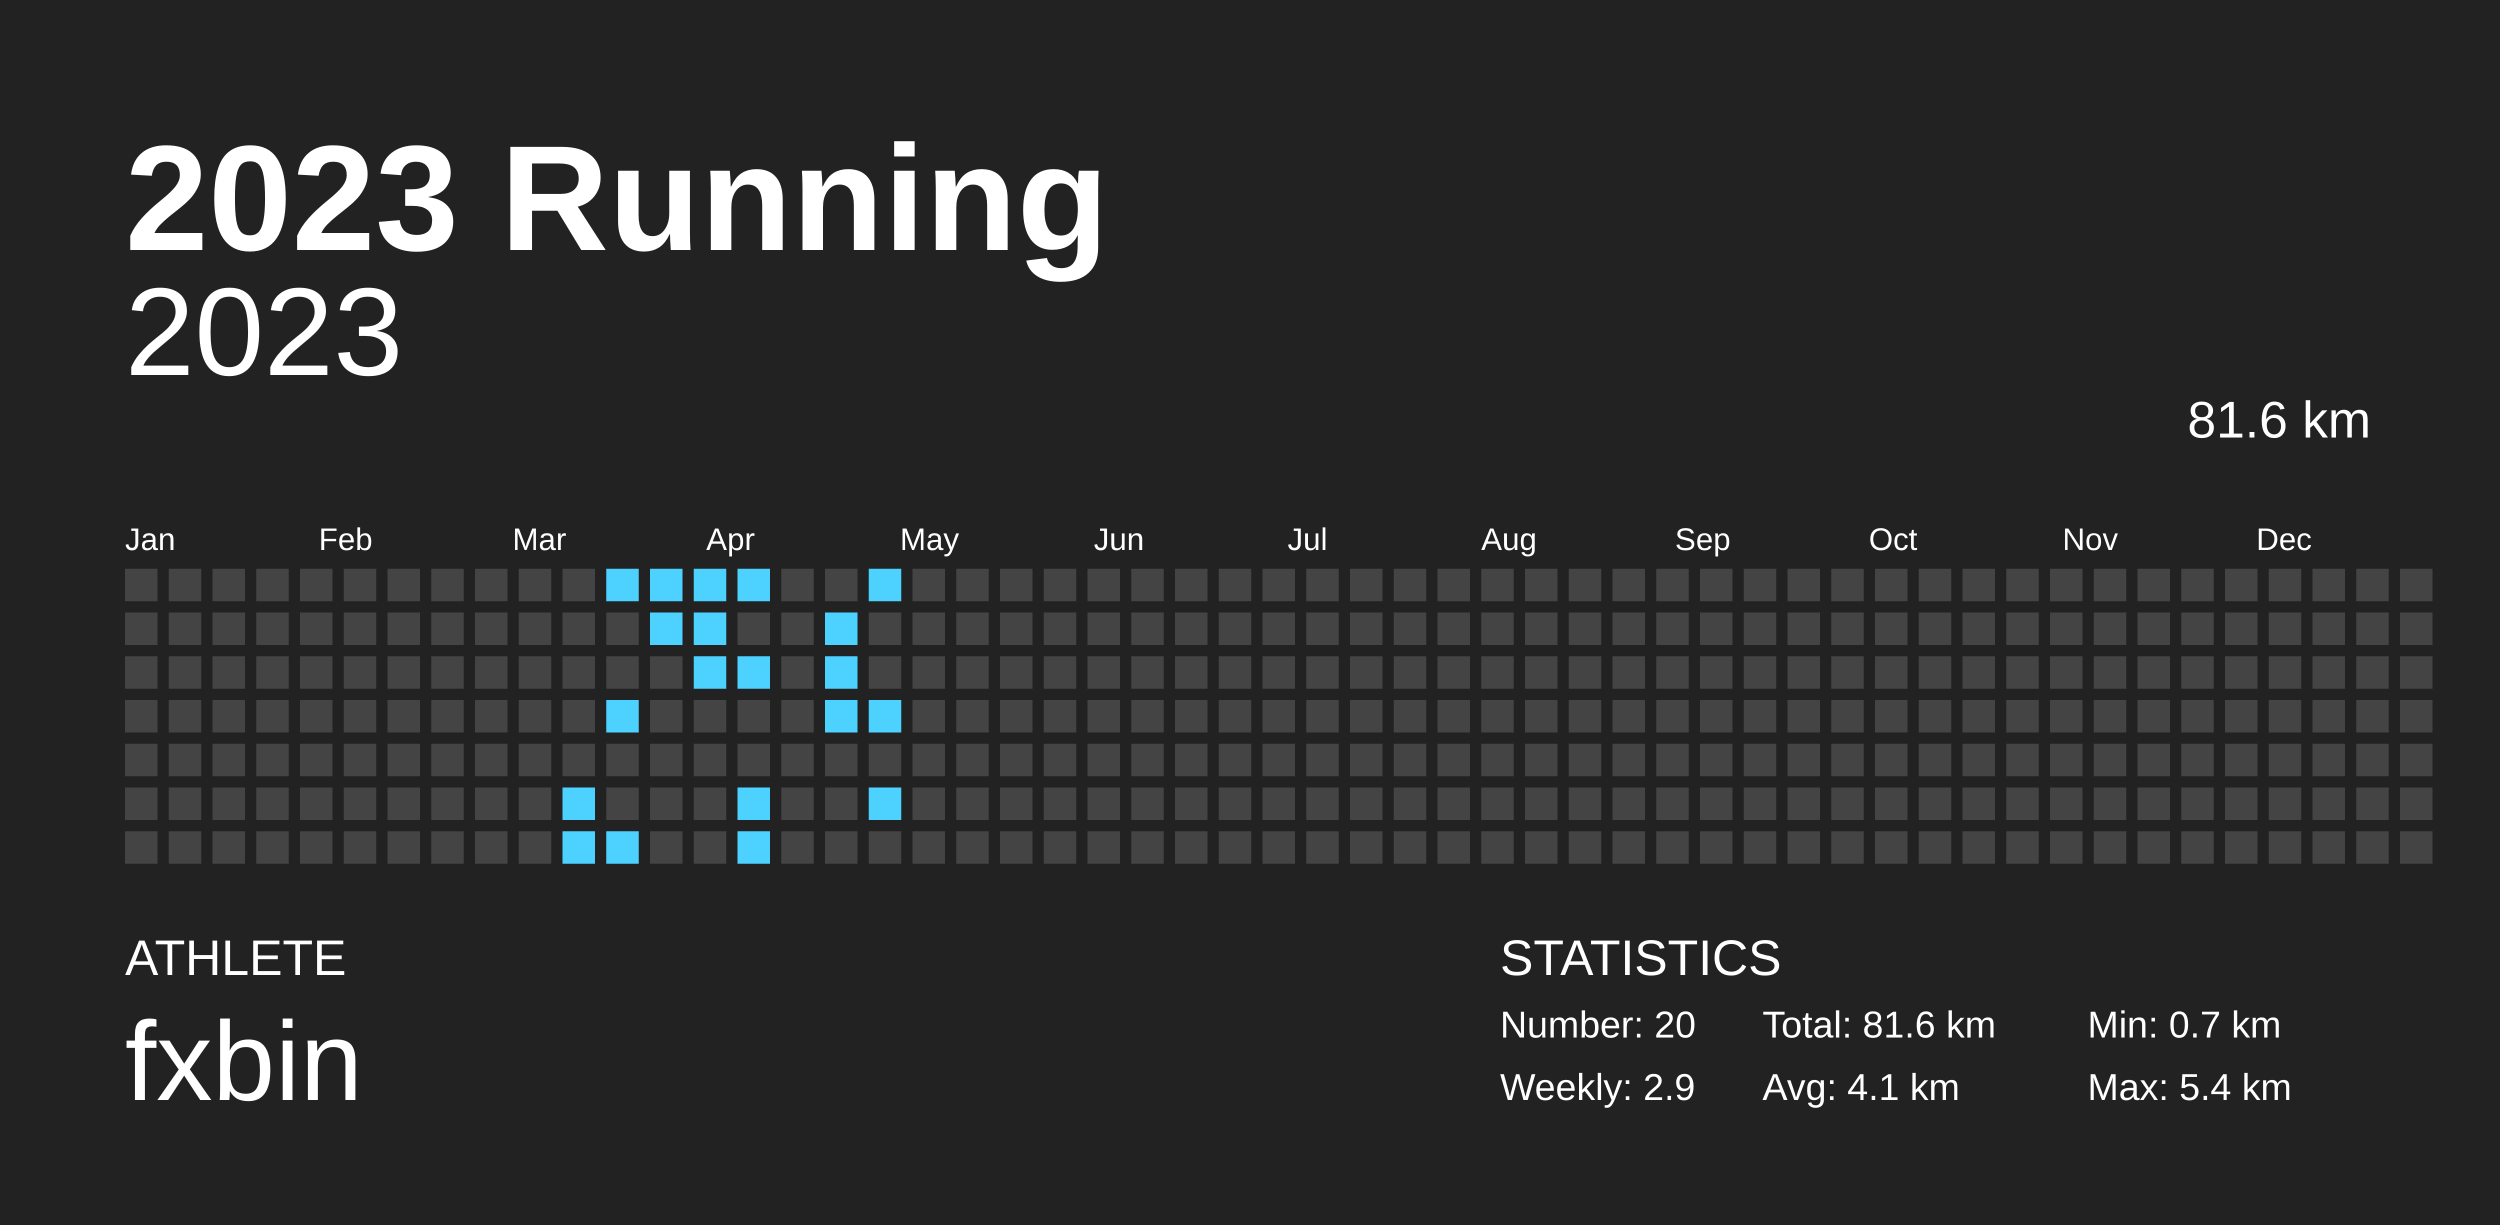
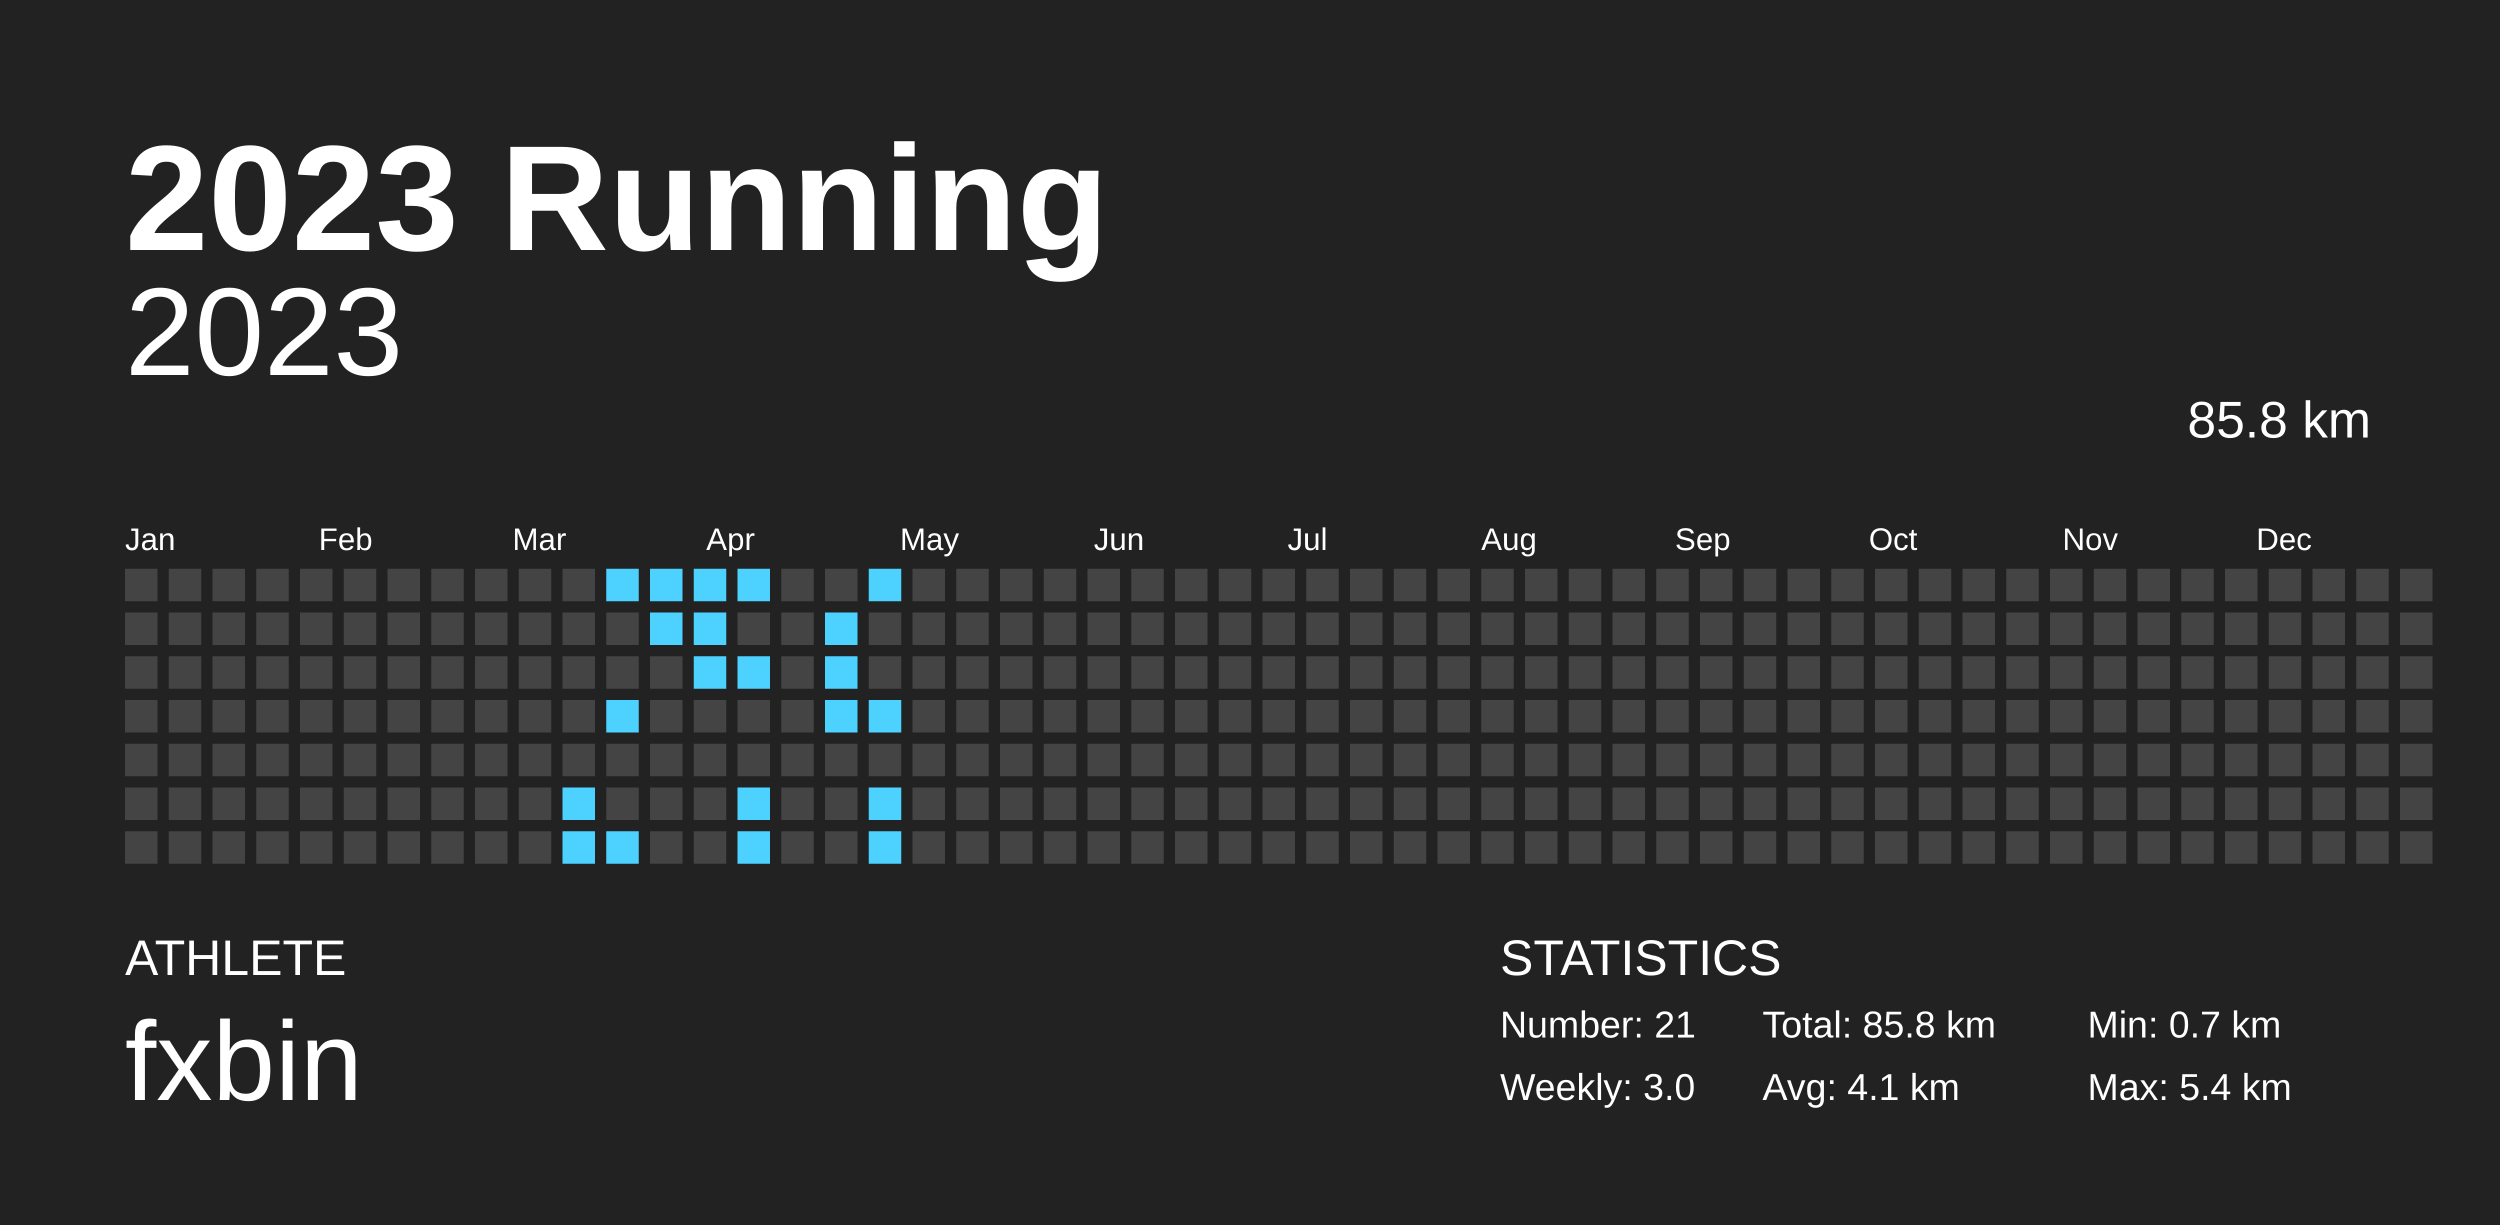
<svg xmlns="http://www.w3.org/2000/svg" baseProfile="full" height="98mm" version="1.1" viewBox="0,0,200,98" width="200mm">
  <defs />
  <rect fill="#222222" height="98" width="200" x="0" y="0" />
  <text fill="#FFFFFF" style="font-size:12px; font-family:Arial; font-weight:bold;" x="10" y="20">2023 Running</text>
  <text fill="#FFFFFF" style="font-size:4px; font-family:Arial" x="10" y="78">ATHLETE</text>
  <text fill="#FFFFFF" style="font-size:9px; font-family:Arial" x="10" y="88">fxbin</text>
  <text fill="#FFFFFF" style="font-size:4px; font-family:Arial" x="120" y="78">STATISTICS</text>
-   <text fill="#FFFFFF" style="font-size:3px; font-family:Arial" x="120" y="83">Number: 20</text>
-   <text fill="#FFFFFF" style="font-size:3px; font-family:Arial" x="120" y="88">Weekly: 2.9</text>
-   <text fill="#FFFFFF" style="font-size:3px; font-family:Arial" x="141" y="83">Total: 81.6 km</text>
+   <text fill="#FFFFFF" style="font-size:3px; font-family:Arial" x="120" y="83">Number: 21</text>
+   <text fill="#FFFFFF" style="font-size:3px; font-family:Arial" x="120" y="88">Weekly: 3.0</text>
+   <text fill="#FFFFFF" style="font-size:3px; font-family:Arial" x="141" y="83">Total: 85.8 km</text>
  <text fill="#FFFFFF" style="font-size:3px; font-family:Arial" x="141" y="88">Avg: 4.1 km</text>
  <text fill="#FFFFFF" style="font-size:3px; font-family:Arial" x="167" y="83">Min: 0.7 km</text>
  <text fill="#FFFFFF" style="font-size:3px; font-family:Arial" x="167" y="88">Max: 5.4 km</text>
  <text alignment-baseline="hanging" fill="#FFFFFF" style="font-size:10.0px; font-family:Arial;" x="10" y="30">2023</text>
-   <text alignment-baseline="hanging" fill="#FFFFFF" style="font-size:4.125px; font-family:Arial;" x="175" y="35">81.6 km</text>
+   <text alignment-baseline="hanging" fill="#FFFFFF" style="font-size:4.125px; font-family:Arial;" x="175" y="35">85.8 km</text>
  <text fill="#FFFFFF" style="font-size:2.5px; font-family:Arial" x="10.0" y="44">Jan</text>
  <text fill="#FFFFFF" style="font-size:2.5px; font-family:Arial" x="25.5" y="44">Feb</text>
  <text fill="#FFFFFF" style="font-size:2.5px; font-family:Arial" x="41.0" y="44">Mar</text>
  <text fill="#FFFFFF" style="font-size:2.5px; font-family:Arial" x="56.5" y="44">Apr</text>
  <text fill="#FFFFFF" style="font-size:2.5px; font-family:Arial" x="72.0" y="44">May</text>
  <text fill="#FFFFFF" style="font-size:2.5px; font-family:Arial" x="87.5" y="44">Jun</text>
  <text fill="#FFFFFF" style="font-size:2.5px; font-family:Arial" x="103.0" y="44">Jul</text>
  <text fill="#FFFFFF" style="font-size:2.5px; font-family:Arial" x="118.5" y="44">Aug</text>
  <text fill="#FFFFFF" style="font-size:2.5px; font-family:Arial" x="134.0" y="44">Sep</text>
  <text fill="#FFFFFF" style="font-size:2.5px; font-family:Arial" x="149.5" y="44">Oct</text>
  <text fill="#FFFFFF" style="font-size:2.5px; font-family:Arial" x="165.0" y="44">Nov</text>
  <text fill="#FFFFFF" style="font-size:2.5px; font-family:Arial" x="180.5" y="44">Dec</text>
  <rect fill="#444444" height="2.6" width="2.6" x="10.0" y="45.5" />
  <rect fill="#444444" height="2.6" width="2.6" x="10.0" y="49.0" />
  <rect fill="#444444" height="2.6" width="2.6" x="10.0" y="52.5" />
  <rect fill="#444444" height="2.6" width="2.6" x="10.0" y="56.0" />
  <rect fill="#444444" height="2.6" width="2.6" x="10.0" y="59.5" />
  <rect fill="#444444" height="2.6" width="2.6" x="10.0" y="63.0" />
  <rect fill="#444444" height="2.6" width="2.6" x="10.0" y="66.5" />
  <rect fill="#444444" height="2.6" width="2.6" x="13.5" y="45.5" />
  <rect fill="#444444" height="2.6" width="2.6" x="13.5" y="49.0" />
  <rect fill="#444444" height="2.6" width="2.6" x="13.5" y="52.5" />
  <rect fill="#444444" height="2.6" width="2.6" x="13.5" y="56.0" />
  <rect fill="#444444" height="2.6" width="2.6" x="13.5" y="59.5" />
  <rect fill="#444444" height="2.6" width="2.6" x="13.5" y="63.0" />
  <rect fill="#444444" height="2.6" width="2.6" x="13.5" y="66.5" />
  <rect fill="#444444" height="2.6" width="2.6" x="17.0" y="45.5" />
  <rect fill="#444444" height="2.6" width="2.6" x="17.0" y="49.0" />
  <rect fill="#444444" height="2.6" width="2.6" x="17.0" y="52.5" />
  <rect fill="#444444" height="2.6" width="2.6" x="17.0" y="56.0" />
  <rect fill="#444444" height="2.6" width="2.6" x="17.0" y="59.5" />
  <rect fill="#444444" height="2.6" width="2.6" x="17.0" y="63.0" />
  <rect fill="#444444" height="2.6" width="2.6" x="17.0" y="66.5" />
  <rect fill="#444444" height="2.6" width="2.6" x="20.5" y="45.5" />
  <rect fill="#444444" height="2.6" width="2.6" x="20.5" y="49.0" />
  <rect fill="#444444" height="2.6" width="2.6" x="20.5" y="52.5" />
  <rect fill="#444444" height="2.6" width="2.6" x="20.5" y="56.0" />
  <rect fill="#444444" height="2.6" width="2.6" x="20.5" y="59.5" />
  <rect fill="#444444" height="2.6" width="2.6" x="20.5" y="63.0" />
  <rect fill="#444444" height="2.6" width="2.6" x="20.5" y="66.5" />
  <rect fill="#444444" height="2.6" width="2.6" x="24.0" y="45.5" />
  <rect fill="#444444" height="2.6" width="2.6" x="24.0" y="49.0" />
  <rect fill="#444444" height="2.6" width="2.6" x="24.0" y="52.5" />
  <rect fill="#444444" height="2.6" width="2.6" x="24.0" y="56.0" />
  <rect fill="#444444" height="2.6" width="2.6" x="24.0" y="59.5" />
  <rect fill="#444444" height="2.6" width="2.6" x="24.0" y="63.0" />
  <rect fill="#444444" height="2.6" width="2.6" x="24.0" y="66.5" />
  <rect fill="#444444" height="2.6" width="2.6" x="27.5" y="45.5" />
  <rect fill="#444444" height="2.6" width="2.6" x="27.5" y="49.0" />
  <rect fill="#444444" height="2.6" width="2.6" x="27.5" y="52.5" />
  <rect fill="#444444" height="2.6" width="2.6" x="27.5" y="56.0" />
  <rect fill="#444444" height="2.6" width="2.6" x="27.5" y="59.5" />
  <rect fill="#444444" height="2.6" width="2.6" x="27.5" y="63.0" />
  <rect fill="#444444" height="2.6" width="2.6" x="27.5" y="66.5" />
  <rect fill="#444444" height="2.6" width="2.6" x="31.0" y="45.5" />
  <rect fill="#444444" height="2.6" width="2.6" x="31.0" y="49.0" />
  <rect fill="#444444" height="2.6" width="2.6" x="31.0" y="52.5" />
  <rect fill="#444444" height="2.6" width="2.6" x="31.0" y="56.0" />
  <rect fill="#444444" height="2.6" width="2.6" x="31.0" y="59.5" />
  <rect fill="#444444" height="2.6" width="2.6" x="31.0" y="63.0" />
  <rect fill="#444444" height="2.6" width="2.6" x="31.0" y="66.5" />
  <rect fill="#444444" height="2.6" width="2.6" x="34.5" y="45.5" />
  <rect fill="#444444" height="2.6" width="2.6" x="34.5" y="49.0" />
  <rect fill="#444444" height="2.6" width="2.6" x="34.5" y="52.5" />
  <rect fill="#444444" height="2.6" width="2.6" x="34.5" y="56.0" />
  <rect fill="#444444" height="2.6" width="2.6" x="34.5" y="59.5" />
  <rect fill="#444444" height="2.6" width="2.6" x="34.5" y="63.0" />
  <rect fill="#444444" height="2.6" width="2.6" x="34.5" y="66.5" />
  <rect fill="#444444" height="2.6" width="2.6" x="38.0" y="45.5" />
  <rect fill="#444444" height="2.6" width="2.6" x="38.0" y="49.0" />
  <rect fill="#444444" height="2.6" width="2.6" x="38.0" y="52.5" />
  <rect fill="#444444" height="2.6" width="2.6" x="38.0" y="56.0" />
  <rect fill="#444444" height="2.6" width="2.6" x="38.0" y="59.5" />
  <rect fill="#444444" height="2.6" width="2.6" x="38.0" y="63.0" />
  <rect fill="#444444" height="2.6" width="2.6" x="38.0" y="66.5" />
  <rect fill="#444444" height="2.6" width="2.6" x="41.5" y="45.5" />
  <rect fill="#444444" height="2.6" width="2.6" x="41.5" y="49.0" />
  <rect fill="#444444" height="2.6" width="2.6" x="41.5" y="52.5" />
  <rect fill="#444444" height="2.6" width="2.6" x="41.5" y="56.0" />
  <rect fill="#444444" height="2.6" width="2.6" x="41.5" y="59.5" />
  <rect fill="#444444" height="2.6" width="2.6" x="41.5" y="63.0" />
  <rect fill="#444444" height="2.6" width="2.6" x="41.5" y="66.5" />
  <rect fill="#444444" height="2.6" width="2.6" x="45.0" y="45.5" />
  <rect fill="#444444" height="2.6" width="2.6" x="45.0" y="49.0" />
  <rect fill="#444444" height="2.6" width="2.6" x="45.0" y="52.5" />
  <rect fill="#444444" height="2.6" width="2.6" x="45.0" y="56.0" />
  <rect fill="#444444" height="2.6" width="2.6" x="45.0" y="59.5" />
  <rect fill="#4dd2ff" height="2.6" width="2.6" x="45.0" y="63.0" />
  <rect fill="#4dd2ff" height="2.6" width="2.6" x="45.0" y="66.5" />
  <rect fill="#4dd2ff" height="2.6" width="2.6" x="48.5" y="45.5" />
  <rect fill="#444444" height="2.6" width="2.6" x="48.5" y="49.0" />
  <rect fill="#444444" height="2.6" width="2.6" x="48.5" y="52.5" />
  <rect fill="#4dd2ff" height="2.6" width="2.6" x="48.5" y="56.0" />
  <rect fill="#444444" height="2.6" width="2.6" x="48.5" y="59.5" />
  <rect fill="#444444" height="2.6" width="2.6" x="48.5" y="63.0" />
  <rect fill="#4dd2ff" height="2.6" width="2.6" x="48.5" y="66.5" />
  <rect fill="#4dd2ff" height="2.6" width="2.6" x="52.0" y="45.5" />
  <rect fill="#4dd2ff" height="2.6" width="2.6" x="52.0" y="49.0" />
  <rect fill="#444444" height="2.6" width="2.6" x="52.0" y="52.5" />
  <rect fill="#444444" height="2.6" width="2.6" x="52.0" y="56.0" />
  <rect fill="#444444" height="2.6" width="2.6" x="52.0" y="59.5" />
  <rect fill="#444444" height="2.6" width="2.6" x="52.0" y="63.0" />
  <rect fill="#444444" height="2.6" width="2.6" x="52.0" y="66.5" />
  <rect fill="#4dd2ff" height="2.6" width="2.6" x="55.5" y="45.5" />
  <rect fill="#4dd2ff" height="2.6" width="2.6" x="55.5" y="49.0" />
  <rect fill="#4dd2ff" height="2.6" width="2.6" x="55.5" y="52.5" />
  <rect fill="#444444" height="2.6" width="2.6" x="55.5" y="56.0" />
  <rect fill="#444444" height="2.6" width="2.6" x="55.5" y="59.5" />
  <rect fill="#444444" height="2.6" width="2.6" x="55.5" y="63.0" />
  <rect fill="#444444" height="2.6" width="2.6" x="55.5" y="66.5" />
  <rect fill="#4dd2ff" height="2.6" width="2.6" x="59.0" y="45.5" />
  <rect fill="#444444" height="2.6" width="2.6" x="59.0" y="49.0" />
  <rect fill="#4dd2ff" height="2.6" width="2.6" x="59.0" y="52.5" />
  <rect fill="#444444" height="2.6" width="2.6" x="59.0" y="56.0" />
  <rect fill="#444444" height="2.6" width="2.6" x="59.0" y="59.5" />
  <rect fill="#4dd2ff" height="2.6" width="2.6" x="59.0" y="63.0" />
  <rect fill="#4dd2ff" height="2.6" width="2.6" x="59.0" y="66.5" />
  <rect fill="#444444" height="2.6" width="2.6" x="62.5" y="45.5" />
  <rect fill="#444444" height="2.6" width="2.6" x="62.5" y="49.0" />
  <rect fill="#444444" height="2.6" width="2.6" x="62.5" y="52.5" />
  <rect fill="#444444" height="2.6" width="2.6" x="62.5" y="56.0" />
  <rect fill="#444444" height="2.6" width="2.6" x="62.5" y="59.5" />
  <rect fill="#444444" height="2.6" width="2.6" x="62.5" y="63.0" />
  <rect fill="#444444" height="2.6" width="2.6" x="62.5" y="66.5" />
  <rect fill="#444444" height="2.6" width="2.6" x="66.0" y="45.5" />
  <rect fill="#4dd2ff" height="2.6" width="2.6" x="66.0" y="49.0" />
  <rect fill="#4dd2ff" height="2.6" width="2.6" x="66.0" y="52.5" />
  <rect fill="#4dd2ff" height="2.6" width="2.6" x="66.0" y="56.0" />
  <rect fill="#444444" height="2.6" width="2.6" x="66.0" y="59.5" />
  <rect fill="#444444" height="2.6" width="2.6" x="66.0" y="63.0" />
  <rect fill="#444444" height="2.6" width="2.6" x="66.0" y="66.5" />
  <rect fill="#4dd2ff" height="2.6" width="2.6" x="69.5" y="45.5" />
  <rect fill="#444444" height="2.6" width="2.6" x="69.5" y="49.0" />
  <rect fill="#444444" height="2.6" width="2.6" x="69.5" y="52.5" />
  <rect fill="#4dd2ff" height="2.6" width="2.6" x="69.5" y="56.0" />
  <rect fill="#444444" height="2.6" width="2.6" x="69.5" y="59.5" />
  <rect fill="#4dd2ff" height="2.6" width="2.6" x="69.5" y="63.0" />
-   <rect fill="#444444" height="2.6" width="2.6" x="69.5" y="66.5" />
+   <rect fill="#4dd2ff" height="2.6" width="2.6" x="69.5" y="66.5" />
  <rect fill="#444444" height="2.6" width="2.6" x="73.0" y="45.5" />
  <rect fill="#444444" height="2.6" width="2.6" x="73.0" y="49.0" />
  <rect fill="#444444" height="2.6" width="2.6" x="73.0" y="52.5" />
  <rect fill="#444444" height="2.6" width="2.6" x="73.0" y="56.0" />
  <rect fill="#444444" height="2.6" width="2.6" x="73.0" y="59.5" />
  <rect fill="#444444" height="2.6" width="2.6" x="73.0" y="63.0" />
  <rect fill="#444444" height="2.6" width="2.6" x="73.0" y="66.5" />
  <rect fill="#444444" height="2.6" width="2.6" x="76.5" y="45.5" />
  <rect fill="#444444" height="2.6" width="2.6" x="76.5" y="49.0" />
  <rect fill="#444444" height="2.6" width="2.6" x="76.5" y="52.5" />
  <rect fill="#444444" height="2.6" width="2.6" x="76.5" y="56.0" />
  <rect fill="#444444" height="2.6" width="2.6" x="76.5" y="59.5" />
  <rect fill="#444444" height="2.6" width="2.6" x="76.5" y="63.0" />
  <rect fill="#444444" height="2.6" width="2.6" x="76.5" y="66.5" />
  <rect fill="#444444" height="2.6" width="2.6" x="80.0" y="45.5" />
  <rect fill="#444444" height="2.6" width="2.6" x="80.0" y="49.0" />
  <rect fill="#444444" height="2.6" width="2.6" x="80.0" y="52.5" />
  <rect fill="#444444" height="2.6" width="2.6" x="80.0" y="56.0" />
  <rect fill="#444444" height="2.6" width="2.6" x="80.0" y="59.5" />
  <rect fill="#444444" height="2.6" width="2.6" x="80.0" y="63.0" />
  <rect fill="#444444" height="2.6" width="2.6" x="80.0" y="66.5" />
  <rect fill="#444444" height="2.6" width="2.6" x="83.5" y="45.5" />
  <rect fill="#444444" height="2.6" width="2.6" x="83.5" y="49.0" />
  <rect fill="#444444" height="2.6" width="2.6" x="83.5" y="52.5" />
  <rect fill="#444444" height="2.6" width="2.6" x="83.5" y="56.0" />
  <rect fill="#444444" height="2.6" width="2.6" x="83.5" y="59.5" />
  <rect fill="#444444" height="2.6" width="2.6" x="83.5" y="63.0" />
  <rect fill="#444444" height="2.6" width="2.6" x="83.5" y="66.5" />
  <rect fill="#444444" height="2.6" width="2.6" x="87.0" y="45.5" />
  <rect fill="#444444" height="2.6" width="2.6" x="87.0" y="49.0" />
  <rect fill="#444444" height="2.6" width="2.6" x="87.0" y="52.5" />
  <rect fill="#444444" height="2.6" width="2.6" x="87.0" y="56.0" />
  <rect fill="#444444" height="2.6" width="2.6" x="87.0" y="59.5" />
  <rect fill="#444444" height="2.6" width="2.6" x="87.0" y="63.0" />
  <rect fill="#444444" height="2.6" width="2.6" x="87.0" y="66.5" />
  <rect fill="#444444" height="2.6" width="2.6" x="90.5" y="45.5" />
  <rect fill="#444444" height="2.6" width="2.6" x="90.5" y="49.0" />
  <rect fill="#444444" height="2.6" width="2.6" x="90.5" y="52.5" />
  <rect fill="#444444" height="2.6" width="2.6" x="90.5" y="56.0" />
  <rect fill="#444444" height="2.6" width="2.6" x="90.5" y="59.5" />
  <rect fill="#444444" height="2.6" width="2.6" x="90.5" y="63.0" />
  <rect fill="#444444" height="2.6" width="2.6" x="90.5" y="66.5" />
  <rect fill="#444444" height="2.6" width="2.6" x="94.0" y="45.5" />
  <rect fill="#444444" height="2.6" width="2.6" x="94.0" y="49.0" />
  <rect fill="#444444" height="2.6" width="2.6" x="94.0" y="52.5" />
  <rect fill="#444444" height="2.6" width="2.6" x="94.0" y="56.0" />
  <rect fill="#444444" height="2.6" width="2.6" x="94.0" y="59.5" />
  <rect fill="#444444" height="2.6" width="2.6" x="94.0" y="63.0" />
  <rect fill="#444444" height="2.6" width="2.6" x="94.0" y="66.5" />
  <rect fill="#444444" height="2.6" width="2.6" x="97.5" y="45.5" />
  <rect fill="#444444" height="2.6" width="2.6" x="97.5" y="49.0" />
  <rect fill="#444444" height="2.6" width="2.6" x="97.5" y="52.5" />
  <rect fill="#444444" height="2.6" width="2.6" x="97.5" y="56.0" />
  <rect fill="#444444" height="2.6" width="2.6" x="97.5" y="59.5" />
  <rect fill="#444444" height="2.6" width="2.6" x="97.5" y="63.0" />
  <rect fill="#444444" height="2.6" width="2.6" x="97.5" y="66.5" />
  <rect fill="#444444" height="2.6" width="2.6" x="101.0" y="45.5" />
  <rect fill="#444444" height="2.6" width="2.6" x="101.0" y="49.0" />
  <rect fill="#444444" height="2.6" width="2.6" x="101.0" y="52.5" />
  <rect fill="#444444" height="2.6" width="2.6" x="101.0" y="56.0" />
  <rect fill="#444444" height="2.6" width="2.6" x="101.0" y="59.5" />
  <rect fill="#444444" height="2.6" width="2.6" x="101.0" y="63.0" />
  <rect fill="#444444" height="2.6" width="2.6" x="101.0" y="66.5" />
  <rect fill="#444444" height="2.6" width="2.6" x="104.5" y="45.5" />
  <rect fill="#444444" height="2.6" width="2.6" x="104.5" y="49.0" />
  <rect fill="#444444" height="2.6" width="2.6" x="104.5" y="52.5" />
  <rect fill="#444444" height="2.6" width="2.6" x="104.5" y="56.0" />
  <rect fill="#444444" height="2.6" width="2.6" x="104.5" y="59.5" />
  <rect fill="#444444" height="2.6" width="2.6" x="104.5" y="63.0" />
  <rect fill="#444444" height="2.6" width="2.6" x="104.5" y="66.5" />
  <rect fill="#444444" height="2.6" width="2.6" x="108.0" y="45.5" />
  <rect fill="#444444" height="2.6" width="2.6" x="108.0" y="49.0" />
  <rect fill="#444444" height="2.6" width="2.6" x="108.0" y="52.5" />
  <rect fill="#444444" height="2.6" width="2.6" x="108.0" y="56.0" />
  <rect fill="#444444" height="2.6" width="2.6" x="108.0" y="59.5" />
  <rect fill="#444444" height="2.6" width="2.6" x="108.0" y="63.0" />
  <rect fill="#444444" height="2.6" width="2.6" x="108.0" y="66.5" />
  <rect fill="#444444" height="2.6" width="2.6" x="111.5" y="45.5" />
  <rect fill="#444444" height="2.6" width="2.6" x="111.5" y="49.0" />
  <rect fill="#444444" height="2.6" width="2.6" x="111.5" y="52.5" />
  <rect fill="#444444" height="2.6" width="2.6" x="111.5" y="56.0" />
  <rect fill="#444444" height="2.6" width="2.6" x="111.5" y="59.5" />
  <rect fill="#444444" height="2.6" width="2.6" x="111.5" y="63.0" />
  <rect fill="#444444" height="2.6" width="2.6" x="111.5" y="66.5" />
  <rect fill="#444444" height="2.6" width="2.6" x="115.0" y="45.5" />
  <rect fill="#444444" height="2.6" width="2.6" x="115.0" y="49.0" />
  <rect fill="#444444" height="2.6" width="2.6" x="115.0" y="52.5" />
  <rect fill="#444444" height="2.6" width="2.6" x="115.0" y="56.0" />
  <rect fill="#444444" height="2.6" width="2.6" x="115.0" y="59.5" />
  <rect fill="#444444" height="2.6" width="2.6" x="115.0" y="63.0" />
  <rect fill="#444444" height="2.6" width="2.6" x="115.0" y="66.5" />
  <rect fill="#444444" height="2.6" width="2.6" x="118.5" y="45.5" />
  <rect fill="#444444" height="2.6" width="2.6" x="118.5" y="49.0" />
  <rect fill="#444444" height="2.6" width="2.6" x="118.5" y="52.5" />
  <rect fill="#444444" height="2.6" width="2.6" x="118.5" y="56.0" />
  <rect fill="#444444" height="2.6" width="2.6" x="118.5" y="59.5" />
  <rect fill="#444444" height="2.6" width="2.6" x="118.5" y="63.0" />
  <rect fill="#444444" height="2.6" width="2.6" x="118.5" y="66.5" />
  <rect fill="#444444" height="2.6" width="2.6" x="122.0" y="45.5" />
  <rect fill="#444444" height="2.6" width="2.6" x="122.0" y="49.0" />
  <rect fill="#444444" height="2.6" width="2.6" x="122.0" y="52.5" />
  <rect fill="#444444" height="2.6" width="2.6" x="122.0" y="56.0" />
  <rect fill="#444444" height="2.6" width="2.6" x="122.0" y="59.5" />
  <rect fill="#444444" height="2.6" width="2.6" x="122.0" y="63.0" />
  <rect fill="#444444" height="2.6" width="2.6" x="122.0" y="66.5" />
  <rect fill="#444444" height="2.6" width="2.6" x="125.5" y="45.5" />
  <rect fill="#444444" height="2.6" width="2.6" x="125.5" y="49.0" />
  <rect fill="#444444" height="2.6" width="2.6" x="125.5" y="52.5" />
  <rect fill="#444444" height="2.6" width="2.6" x="125.5" y="56.0" />
  <rect fill="#444444" height="2.6" width="2.6" x="125.5" y="59.5" />
  <rect fill="#444444" height="2.6" width="2.6" x="125.5" y="63.0" />
  <rect fill="#444444" height="2.6" width="2.6" x="125.5" y="66.5" />
  <rect fill="#444444" height="2.6" width="2.6" x="129.0" y="45.5" />
  <rect fill="#444444" height="2.6" width="2.6" x="129.0" y="49.0" />
  <rect fill="#444444" height="2.6" width="2.6" x="129.0" y="52.5" />
  <rect fill="#444444" height="2.6" width="2.6" x="129.0" y="56.0" />
  <rect fill="#444444" height="2.6" width="2.6" x="129.0" y="59.5" />
  <rect fill="#444444" height="2.6" width="2.6" x="129.0" y="63.0" />
  <rect fill="#444444" height="2.6" width="2.6" x="129.0" y="66.5" />
  <rect fill="#444444" height="2.6" width="2.6" x="132.5" y="45.5" />
  <rect fill="#444444" height="2.6" width="2.6" x="132.5" y="49.0" />
  <rect fill="#444444" height="2.6" width="2.6" x="132.5" y="52.5" />
  <rect fill="#444444" height="2.6" width="2.6" x="132.5" y="56.0" />
  <rect fill="#444444" height="2.6" width="2.6" x="132.5" y="59.5" />
  <rect fill="#444444" height="2.6" width="2.6" x="132.5" y="63.0" />
  <rect fill="#444444" height="2.6" width="2.6" x="132.5" y="66.5" />
  <rect fill="#444444" height="2.6" width="2.6" x="136.0" y="45.5" />
  <rect fill="#444444" height="2.6" width="2.6" x="136.0" y="49.0" />
  <rect fill="#444444" height="2.6" width="2.6" x="136.0" y="52.5" />
  <rect fill="#444444" height="2.6" width="2.6" x="136.0" y="56.0" />
  <rect fill="#444444" height="2.6" width="2.6" x="136.0" y="59.5" />
  <rect fill="#444444" height="2.6" width="2.6" x="136.0" y="63.0" />
  <rect fill="#444444" height="2.6" width="2.6" x="136.0" y="66.5" />
  <rect fill="#444444" height="2.6" width="2.6" x="139.5" y="45.5" />
  <rect fill="#444444" height="2.6" width="2.6" x="139.5" y="49.0" />
  <rect fill="#444444" height="2.6" width="2.6" x="139.5" y="52.5" />
  <rect fill="#444444" height="2.6" width="2.6" x="139.5" y="56.0" />
  <rect fill="#444444" height="2.6" width="2.6" x="139.5" y="59.5" />
  <rect fill="#444444" height="2.6" width="2.6" x="139.5" y="63.0" />
  <rect fill="#444444" height="2.6" width="2.6" x="139.5" y="66.5" />
  <rect fill="#444444" height="2.6" width="2.6" x="143.0" y="45.5" />
  <rect fill="#444444" height="2.6" width="2.6" x="143.0" y="49.0" />
  <rect fill="#444444" height="2.6" width="2.6" x="143.0" y="52.5" />
  <rect fill="#444444" height="2.6" width="2.6" x="143.0" y="56.0" />
  <rect fill="#444444" height="2.6" width="2.6" x="143.0" y="59.5" />
  <rect fill="#444444" height="2.6" width="2.6" x="143.0" y="63.0" />
  <rect fill="#444444" height="2.6" width="2.6" x="143.0" y="66.5" />
  <rect fill="#444444" height="2.6" width="2.6" x="146.5" y="45.5" />
  <rect fill="#444444" height="2.6" width="2.6" x="146.5" y="49.0" />
  <rect fill="#444444" height="2.6" width="2.6" x="146.5" y="52.5" />
  <rect fill="#444444" height="2.6" width="2.6" x="146.5" y="56.0" />
  <rect fill="#444444" height="2.6" width="2.6" x="146.5" y="59.5" />
  <rect fill="#444444" height="2.6" width="2.6" x="146.5" y="63.0" />
  <rect fill="#444444" height="2.6" width="2.6" x="146.5" y="66.5" />
  <rect fill="#444444" height="2.6" width="2.6" x="150.0" y="45.5" />
  <rect fill="#444444" height="2.6" width="2.6" x="150.0" y="49.0" />
  <rect fill="#444444" height="2.6" width="2.6" x="150.0" y="52.5" />
  <rect fill="#444444" height="2.6" width="2.6" x="150.0" y="56.0" />
  <rect fill="#444444" height="2.6" width="2.6" x="150.0" y="59.5" />
  <rect fill="#444444" height="2.6" width="2.6" x="150.0" y="63.0" />
  <rect fill="#444444" height="2.6" width="2.6" x="150.0" y="66.5" />
  <rect fill="#444444" height="2.6" width="2.6" x="153.5" y="45.5" />
  <rect fill="#444444" height="2.6" width="2.6" x="153.5" y="49.0" />
  <rect fill="#444444" height="2.6" width="2.6" x="153.5" y="52.5" />
  <rect fill="#444444" height="2.6" width="2.6" x="153.5" y="56.0" />
  <rect fill="#444444" height="2.6" width="2.6" x="153.5" y="59.5" />
  <rect fill="#444444" height="2.6" width="2.6" x="153.5" y="63.0" />
  <rect fill="#444444" height="2.6" width="2.6" x="153.5" y="66.5" />
  <rect fill="#444444" height="2.6" width="2.6" x="157.0" y="45.5" />
  <rect fill="#444444" height="2.6" width="2.6" x="157.0" y="49.0" />
  <rect fill="#444444" height="2.6" width="2.6" x="157.0" y="52.5" />
  <rect fill="#444444" height="2.6" width="2.6" x="157.0" y="56.0" />
  <rect fill="#444444" height="2.6" width="2.6" x="157.0" y="59.5" />
  <rect fill="#444444" height="2.6" width="2.6" x="157.0" y="63.0" />
  <rect fill="#444444" height="2.6" width="2.6" x="157.0" y="66.5" />
  <rect fill="#444444" height="2.6" width="2.6" x="160.5" y="45.5" />
  <rect fill="#444444" height="2.6" width="2.6" x="160.5" y="49.0" />
  <rect fill="#444444" height="2.6" width="2.6" x="160.5" y="52.5" />
  <rect fill="#444444" height="2.6" width="2.6" x="160.5" y="56.0" />
  <rect fill="#444444" height="2.6" width="2.6" x="160.5" y="59.5" />
  <rect fill="#444444" height="2.6" width="2.6" x="160.5" y="63.0" />
  <rect fill="#444444" height="2.6" width="2.6" x="160.5" y="66.5" />
  <rect fill="#444444" height="2.6" width="2.6" x="164.0" y="45.5" />
  <rect fill="#444444" height="2.6" width="2.6" x="164.0" y="49.0" />
  <rect fill="#444444" height="2.6" width="2.6" x="164.0" y="52.5" />
  <rect fill="#444444" height="2.6" width="2.6" x="164.0" y="56.0" />
  <rect fill="#444444" height="2.6" width="2.6" x="164.0" y="59.5" />
  <rect fill="#444444" height="2.6" width="2.6" x="164.0" y="63.0" />
  <rect fill="#444444" height="2.6" width="2.6" x="164.0" y="66.5" />
  <rect fill="#444444" height="2.6" width="2.6" x="167.5" y="45.5" />
  <rect fill="#444444" height="2.6" width="2.6" x="167.5" y="49.0" />
  <rect fill="#444444" height="2.6" width="2.6" x="167.5" y="52.5" />
  <rect fill="#444444" height="2.6" width="2.6" x="167.5" y="56.0" />
  <rect fill="#444444" height="2.6" width="2.6" x="167.5" y="59.5" />
  <rect fill="#444444" height="2.6" width="2.6" x="167.5" y="63.0" />
  <rect fill="#444444" height="2.6" width="2.6" x="167.5" y="66.5" />
  <rect fill="#444444" height="2.6" width="2.6" x="171.0" y="45.5" />
  <rect fill="#444444" height="2.6" width="2.6" x="171.0" y="49.0" />
  <rect fill="#444444" height="2.6" width="2.6" x="171.0" y="52.5" />
  <rect fill="#444444" height="2.6" width="2.6" x="171.0" y="56.0" />
  <rect fill="#444444" height="2.6" width="2.6" x="171.0" y="59.5" />
  <rect fill="#444444" height="2.6" width="2.6" x="171.0" y="63.0" />
  <rect fill="#444444" height="2.6" width="2.6" x="171.0" y="66.5" />
  <rect fill="#444444" height="2.6" width="2.6" x="174.5" y="45.5" />
  <rect fill="#444444" height="2.6" width="2.6" x="174.5" y="49.0" />
  <rect fill="#444444" height="2.6" width="2.6" x="174.5" y="52.5" />
  <rect fill="#444444" height="2.6" width="2.6" x="174.5" y="56.0" />
  <rect fill="#444444" height="2.6" width="2.6" x="174.5" y="59.5" />
  <rect fill="#444444" height="2.6" width="2.6" x="174.5" y="63.0" />
  <rect fill="#444444" height="2.6" width="2.6" x="174.5" y="66.5" />
  <rect fill="#444444" height="2.6" width="2.6" x="178.0" y="45.5" />
  <rect fill="#444444" height="2.6" width="2.6" x="178.0" y="49.0" />
  <rect fill="#444444" height="2.6" width="2.6" x="178.0" y="52.5" />
  <rect fill="#444444" height="2.6" width="2.6" x="178.0" y="56.0" />
  <rect fill="#444444" height="2.6" width="2.6" x="178.0" y="59.5" />
  <rect fill="#444444" height="2.6" width="2.6" x="178.0" y="63.0" />
  <rect fill="#444444" height="2.6" width="2.6" x="178.0" y="66.5" />
  <rect fill="#444444" height="2.6" width="2.6" x="181.5" y="45.5" />
  <rect fill="#444444" height="2.6" width="2.6" x="181.5" y="49.0" />
  <rect fill="#444444" height="2.6" width="2.6" x="181.5" y="52.5" />
  <rect fill="#444444" height="2.6" width="2.6" x="181.5" y="56.0" />
  <rect fill="#444444" height="2.6" width="2.6" x="181.5" y="59.5" />
  <rect fill="#444444" height="2.6" width="2.6" x="181.5" y="63.0" />
  <rect fill="#444444" height="2.6" width="2.6" x="181.5" y="66.5" />
  <rect fill="#444444" height="2.6" width="2.6" x="185.0" y="45.5" />
  <rect fill="#444444" height="2.6" width="2.6" x="185.0" y="49.0" />
  <rect fill="#444444" height="2.6" width="2.6" x="185.0" y="52.5" />
  <rect fill="#444444" height="2.6" width="2.6" x="185.0" y="56.0" />
  <rect fill="#444444" height="2.6" width="2.6" x="185.0" y="59.5" />
  <rect fill="#444444" height="2.6" width="2.6" x="185.0" y="63.0" />
  <rect fill="#444444" height="2.6" width="2.6" x="185.0" y="66.5" />
  <rect fill="#444444" height="2.6" width="2.6" x="188.5" y="45.5" />
  <rect fill="#444444" height="2.6" width="2.6" x="188.5" y="49.0" />
  <rect fill="#444444" height="2.6" width="2.6" x="188.5" y="52.5" />
  <rect fill="#444444" height="2.6" width="2.6" x="188.5" y="56.0" />
  <rect fill="#444444" height="2.6" width="2.6" x="188.5" y="59.5" />
  <rect fill="#444444" height="2.6" width="2.6" x="188.5" y="63.0" />
  <rect fill="#444444" height="2.6" width="2.6" x="188.5" y="66.5" />
  <rect fill="#444444" height="2.6" width="2.6" x="192.0" y="45.5" />
  <rect fill="#444444" height="2.6" width="2.6" x="192.0" y="49.0" />
  <rect fill="#444444" height="2.6" width="2.6" x="192.0" y="52.5" />
  <rect fill="#444444" height="2.6" width="2.6" x="192.0" y="56.0" />
  <rect fill="#444444" height="2.6" width="2.6" x="192.0" y="59.5" />
  <rect fill="#444444" height="2.6" width="2.6" x="192.0" y="63.0" />
  <rect fill="#444444" height="2.6" width="2.6" x="192.0" y="66.5" />
</svg>
